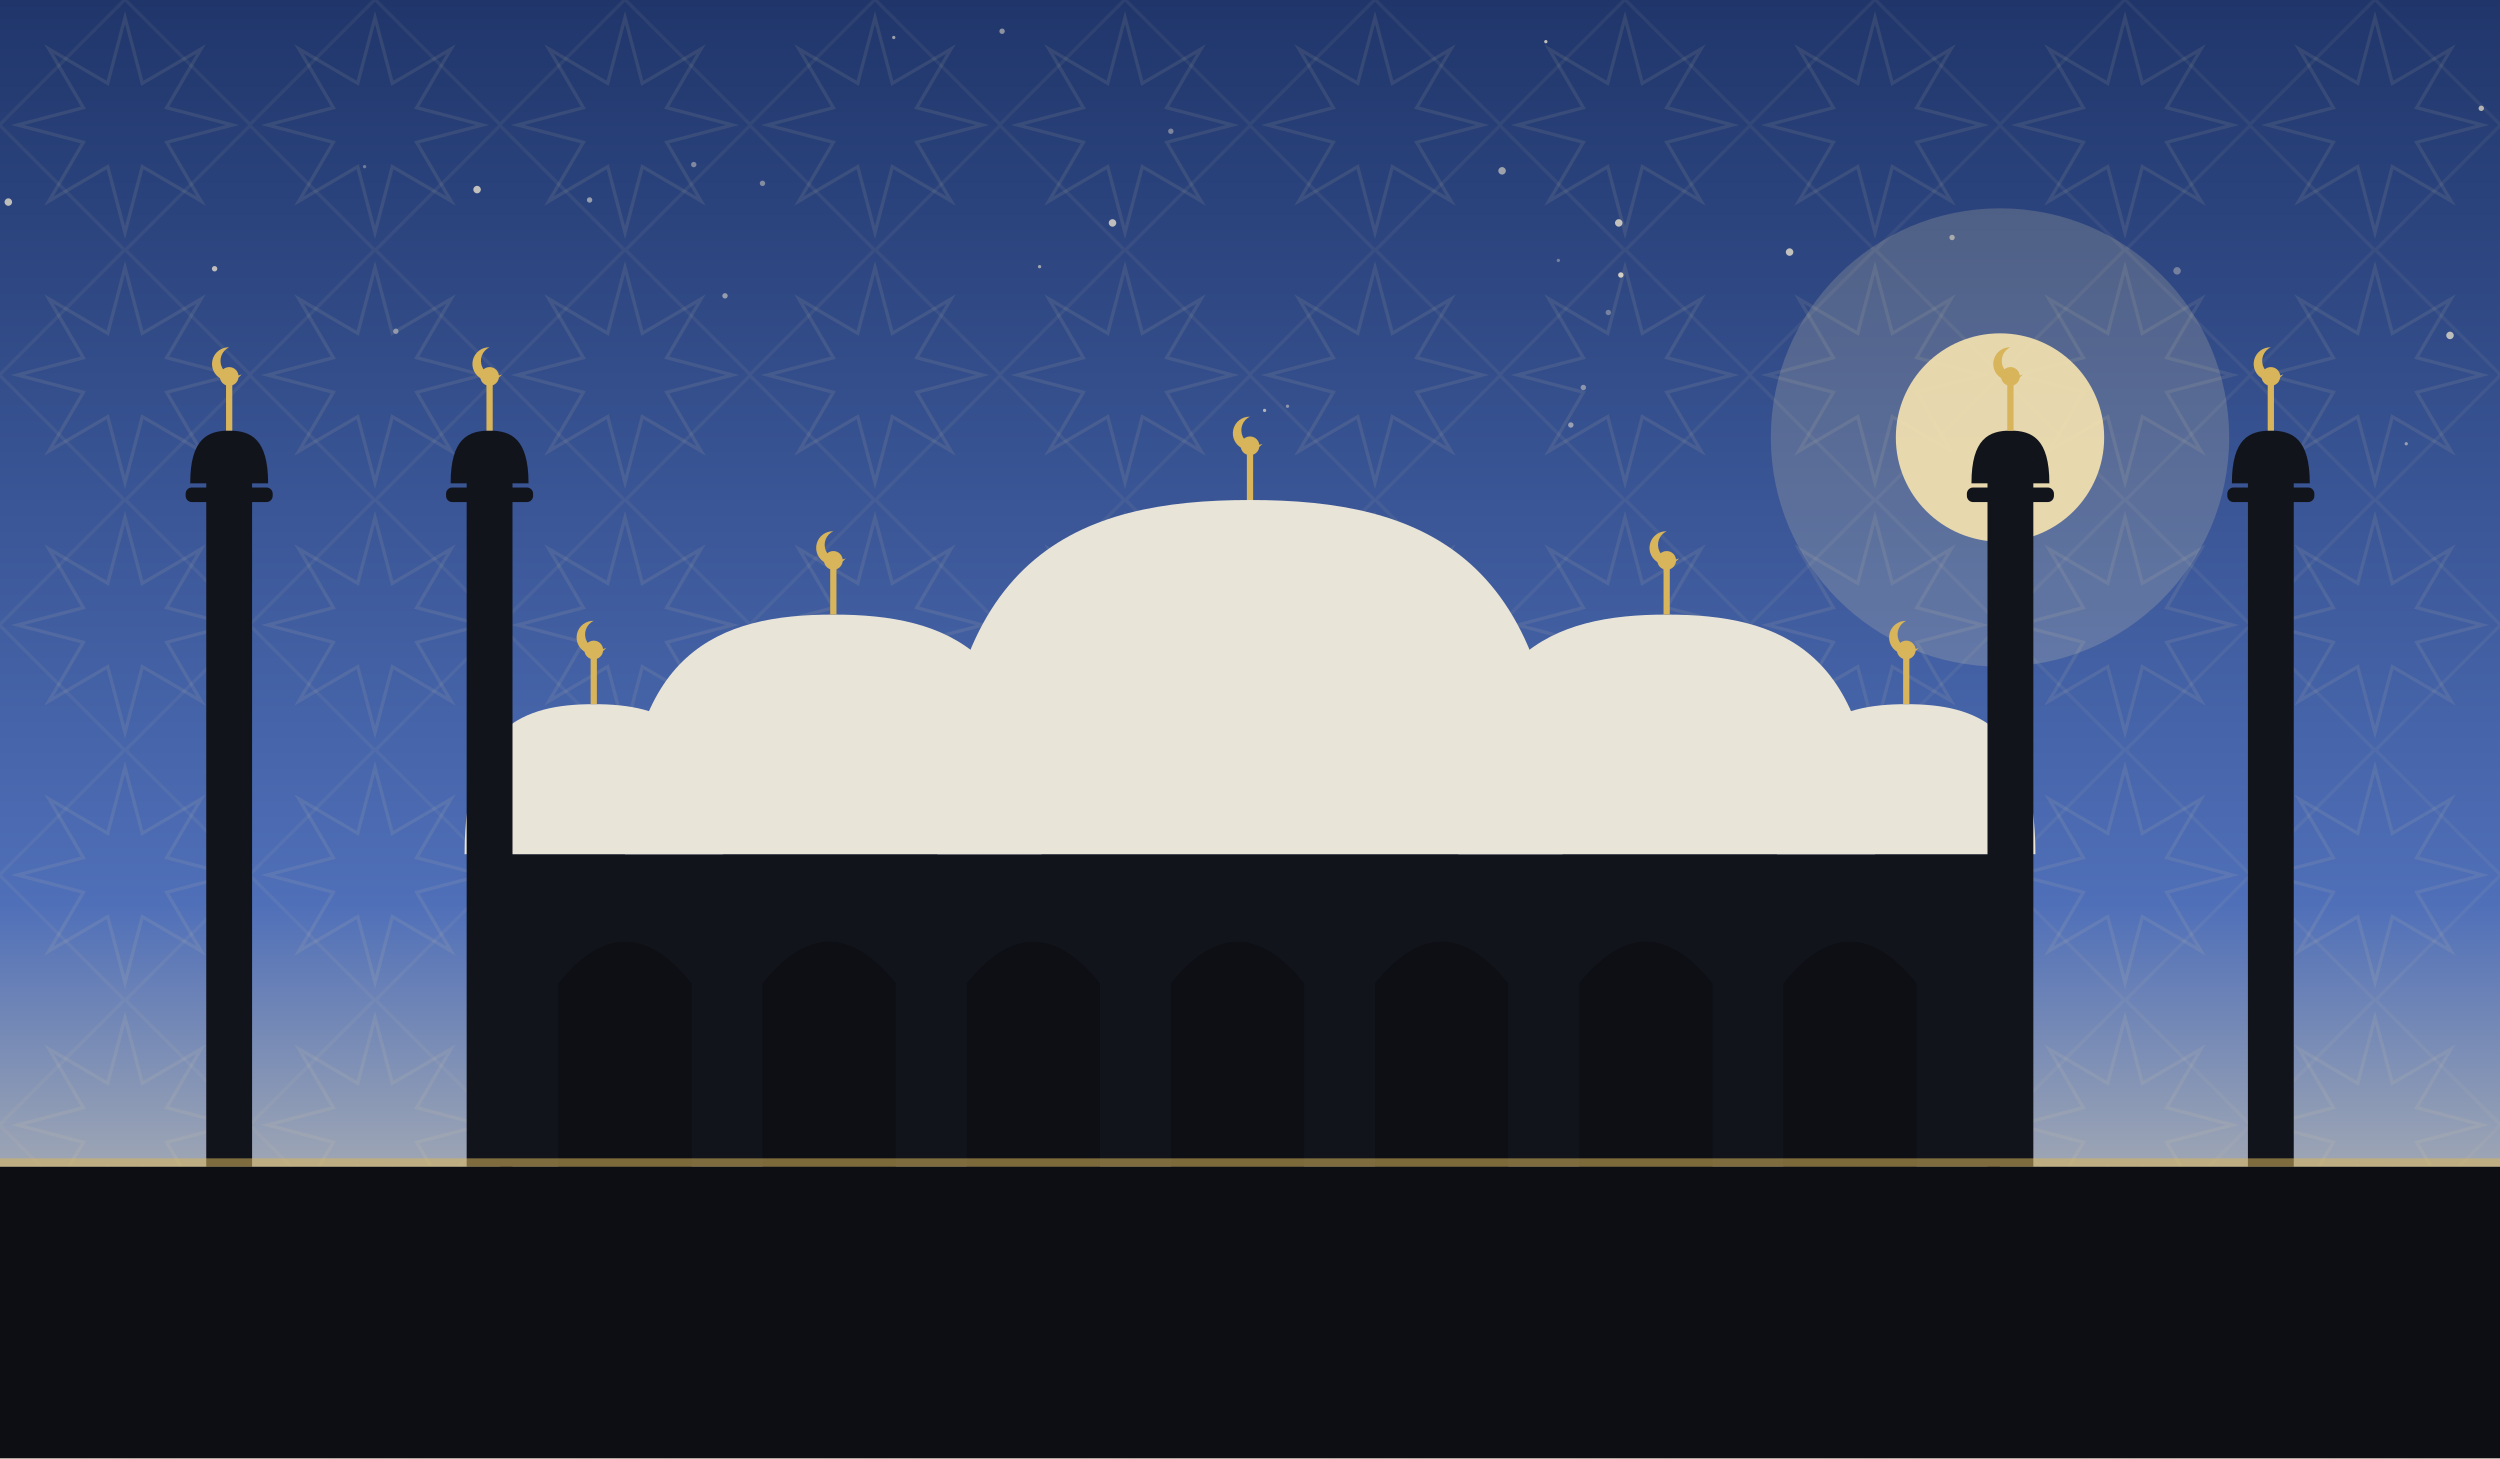
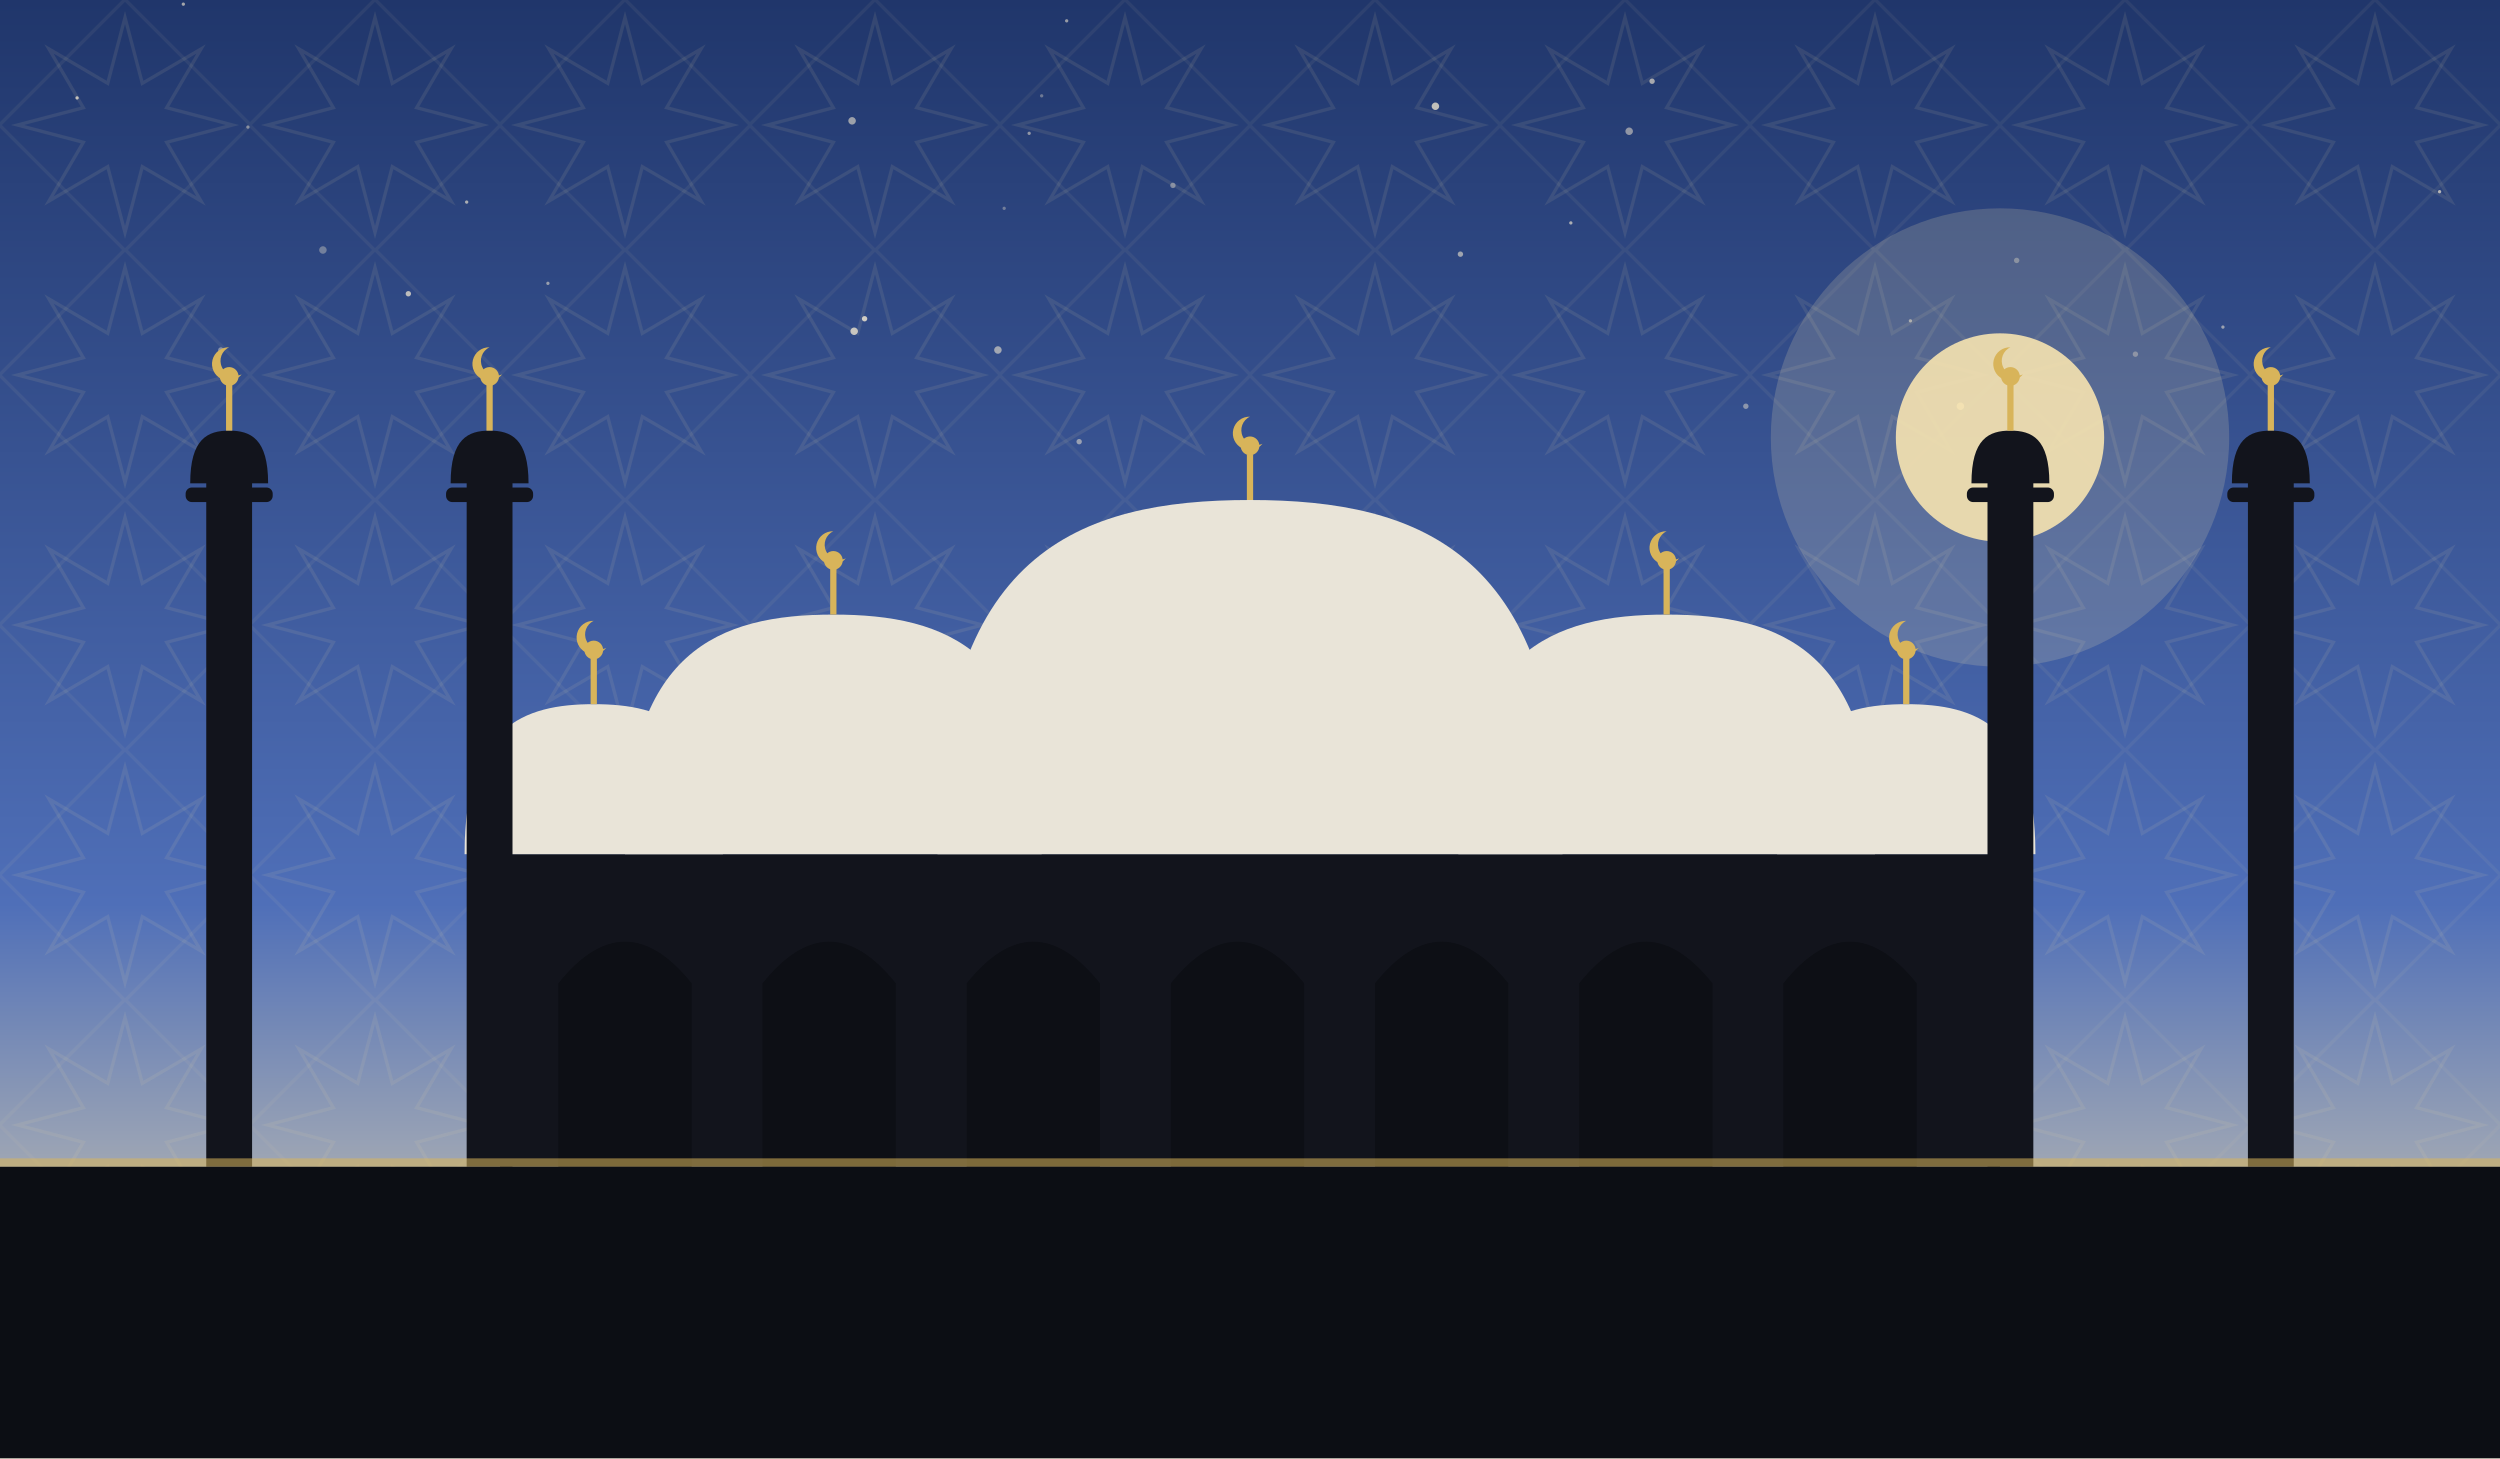
<svg xmlns="http://www.w3.org/2000/svg" viewBox="0 0 1200 700" role="img">
  <defs>
    <linearGradient id="sky" x1="0" y1="0" x2="0" y2="1">
      <stop offset="0" stop-color="#20366b" />
      <stop offset="0.62" stop-color="#4f6fb8" />
      <stop offset="1" stop-color="#f6e3b0" />
    </linearGradient>
    <pattern id="g1" width="120" height="120" patternUnits="userSpaceOnUse">
      <polygon points="111.6,60.0 80.0,68.3 96.5,96.5 68.3,80.0 60.0,111.6 51.7,80.0 23.5,96.5 40.0,68.3 8.4,60.0 40.0,51.7 23.5,23.5 51.7,40.0 60.0,8.4 68.3,40.0 96.5,23.5 80.0,51.7" fill="none" stroke="#e8d9a8" stroke-width="1.6" opacity="0.1" />
      <rect x="17.4" y="17.4" width="85.2" height="85.2" fill="none" stroke="#e8d9a8" stroke-width="1.6" opacity="0.07" transform="rotate(45 60.0 60.0)" />
    </pattern>
  </defs>
  <rect width="1200" height="700" fill="url(#sky)" />
  <rect width="1200" height="700" fill="url(#g1)" />
-   <circle cx="777" cy="107" r="1.8" fill="#f7ecd2" opacity="0.74" />
-   <circle cx="499" cy="128" r="0.8" fill="#f7ecd2" opacity="0.57" />
-   <circle cx="742" cy="20" r="0.8" fill="#f7ecd2" opacity="0.75" />
-   <circle cx="618" cy="195" r="0.8" fill="#f7ecd2" opacity="0.45" />
-   <circle cx="103" cy="129" r="1.3" fill="#f7ecd2" opacity="0.72" />
-   <circle cx="1045" cy="130" r="1.8" fill="#f7ecd2" opacity="0.35" />
-   <circle cx="348" cy="142" r="1.3" fill="#f7ecd2" opacity="0.51" />
-   <circle cx="4" cy="97" r="1.8" fill="#f7ecd2" opacity="0.73" />
-   <circle cx="229" cy="91" r="1.8" fill="#f7ecd2" opacity="0.74" />
-   <circle cx="1191" cy="52" r="1.3" fill="#f7ecd2" opacity="0.67" />
-   <circle cx="754" cy="204" r="1.3" fill="#f7ecd2" opacity="0.51" />
-   <circle cx="190" cy="159" r="1.3" fill="#f7ecd2" opacity="0.45" />
-   <circle cx="1155" cy="213" r="0.8" fill="#f7ecd2" opacity="0.50" />
-   <circle cx="937" cy="114" r="1.3" fill="#f7ecd2" opacity="0.53" />
-   <circle cx="760" cy="186" r="1.3" fill="#f7ecd2" opacity="0.45" />
-   <circle cx="1176" cy="161" r="1.8" fill="#f7ecd2" opacity="0.71" />
-   <circle cx="481" cy="15" r="1.3" fill="#f7ecd2" opacity="0.50" />
-   <circle cx="283" cy="96" r="1.3" fill="#f7ecd2" opacity="0.53" />
-   <circle cx="366" cy="88" r="1.3" fill="#f7ecd2" opacity="0.43" />
-   <circle cx="562" cy="63" r="1.3" fill="#f7ecd2" opacity="0.41" />
-   <circle cx="607" cy="197" r="0.8" fill="#f7ecd2" opacity="0.64" />
-   <circle cx="429" cy="18" r="0.8" fill="#f7ecd2" opacity="0.57" />
-   <circle cx="772" cy="150" r="1.3" fill="#f7ecd2" opacity="0.35" />
-   <circle cx="748" cy="125" r="0.8" fill="#f7ecd2" opacity="0.35" />
-   <circle cx="333" cy="79" r="1.3" fill="#f7ecd2" opacity="0.42" />
-   <circle cx="175" cy="80" r="0.8" fill="#f7ecd2" opacity="0.35" />
-   <circle cx="778" cy="132" r="1.3" fill="#f7ecd2" opacity="0.81" />
-   <circle cx="534" cy="107" r="1.8" fill="#f7ecd2" opacity="0.73" />
-   <circle cx="859" cy="121" r="1.8" fill="#f7ecd2" opacity="0.74" />
-   <circle cx="721" cy="82" r="1.8" fill="#f7ecd2" opacity="0.57" />
+   <circle cx="37" cy="47" r="0.8" fill="#f7ecd2" opacity="0.74" />
+   <circle cx="479" cy="168" r="1.8" fill="#f7ecd2" opacity="0.57" />
+   <circle cx="482" cy="100" r="0.8" fill="#f7ecd2" opacity="0.35" />
+   <circle cx="838" cy="195" r="1.3" fill="#f7ecd2" opacity="0.45" />
+   <circle cx="563" cy="89" r="1.3" fill="#f7ecd2" opacity="0.42" />
+   <circle cx="1025" cy="170" r="1.3" fill="#f7ecd2" opacity="0.35" />
+   <circle cx="88" cy="2" r="0.8" fill="#f7ecd2" opacity="0.61" />
+   <circle cx="224" cy="97" r="0.8" fill="#f7ecd2" opacity="0.63" />
+   <circle cx="689" cy="51" r="1.8" fill="#f7ecd2" opacity="0.74" />
+   <circle cx="1171" cy="92" r="0.8" fill="#f7ecd2" opacity="0.67" />
+   <circle cx="494" cy="64" r="0.8" fill="#f7ecd2" opacity="0.51" />
+   <circle cx="410" cy="159" r="1.8" fill="#f7ecd2" opacity="0.75" />
+   <circle cx="415" cy="153" r="1.3" fill="#f7ecd2" opacity="0.80" />
+   <circle cx="917" cy="154" r="0.8" fill="#f7ecd2" opacity="0.53" />
+   <circle cx="500" cy="46" r="0.8" fill="#f7ecd2" opacity="0.35" />
+   <circle cx="196" cy="141" r="1.3" fill="#f7ecd2" opacity="0.71" />
+   <circle cx="941" cy="195" r="1.8" fill="#f7ecd2" opacity="0.80" />
+   <circle cx="263" cy="136" r="0.8" fill="#f7ecd2" opacity="0.53" />
+   <circle cx="106" cy="168" r="1.3" fill="#f7ecd2" opacity="0.43" />
+   <circle cx="782" cy="63" r="1.8" fill="#f7ecd2" opacity="0.51" />
+   <circle cx="1067" cy="157" r="0.8" fill="#f7ecd2" opacity="0.54" />
+   <circle cx="409" cy="58" r="1.8" fill="#f7ecd2" opacity="0.57" />
+   <circle cx="512" cy="10" r="0.8" fill="#f7ecd2" opacity="0.55" />
+   <circle cx="968" cy="125" r="1.3" fill="#f7ecd2" opacity="0.35" />
+   <circle cx="793" cy="39" r="1.3" fill="#f7ecd2" opacity="0.62" />
+   <circle cx="155" cy="120" r="1.8" fill="#f7ecd2" opacity="0.35" />
+   <circle cx="518" cy="212" r="1.3" fill="#f7ecd2" opacity="0.51" />
+   <circle cx="754" cy="107" r="0.8" fill="#f7ecd2" opacity="0.63" />
+   <circle cx="119" cy="61" r="0.8" fill="#f7ecd2" opacity="0.44" />
+   <circle cx="701" cy="122" r="1.3" fill="#f7ecd2" opacity="0.57" />
  <circle cx="960" cy="210" r="110" fill="#f6e3b0" opacity="0.18" />
  <circle cx="960" cy="210" r="50" fill="#f6e3b0" opacity="0.9" />
  <rect x="240" y="410" width="720" height="150" fill="#12141c" />
  <path d="M 268 560 L 268 472 Q 300 432 332 472 L 332 560 Z" fill="#0c0e14" opacity="0.9" />
  <path d="M 366 560 L 366 472 Q 398 432 430 472 L 430 560 Z" fill="#0c0e14" opacity="0.9" />
  <path d="M 464 560 L 464 472 Q 496 432 528 472 L 528 560 Z" fill="#0c0e14" opacity="0.9" />
  <path d="M 562 560 L 562 472 Q 594 432 626 472 L 626 560 Z" fill="#0c0e14" opacity="0.9" />
  <path d="M 660 560 L 660 472 Q 692 432 724 472 L 724 560 Z" fill="#0c0e14" opacity="0.9" />
  <path d="M 758 560 L 758 472 Q 790 432 822 472 L 822 560 Z" fill="#0c0e14" opacity="0.9" />
  <path d="M 856 560 L 856 472 Q 888 432 920 472 L 920 560 Z" fill="#0c0e14" opacity="0.9" />
  <path d="M 450 410 C 450 265.5, 517.5 240, 600 240 C 682.5 240, 750 265.5, 750 410 Z" fill="#e9e4d8" />
  <line x1="600" y1="240" x2="600" y2="218" stroke="#d8b45a" stroke-width="3" />
  <circle cx="600" cy="214" r="4.5" fill="#d8b45a" />
  <path d="M 600 200 a 8 8 0 1 0 6 13 a 6.4 6.4 0 1 1 -6 -13 Z" fill="#d8b45a" />
  <path d="M 300 410 C 300 312.25, 345.0 295, 400 295 C 455.0 295, 500 312.25, 500 410 Z" fill="#e9e4d8" />
  <line x1="400" y1="295" x2="400" y2="273" stroke="#d8b45a" stroke-width="3" />
  <circle cx="400" cy="269" r="4.5" fill="#d8b45a" />
  <path d="M 400 255 a 8 8 0 1 0 6 13 a 6.4 6.4 0 1 1 -6 -13 Z" fill="#d8b45a" />
  <path d="M 700 410 C 700 312.25, 745.0 295, 800 295 C 855.0 295, 900 312.25, 900 410 Z" fill="#e9e4d8" />
  <line x1="800" y1="295" x2="800" y2="273" stroke="#d8b45a" stroke-width="3" />
  <circle cx="800" cy="269" r="4.5" fill="#d8b45a" />
  <path d="M 800 255 a 8 8 0 1 0 6 13 a 6.4 6.4 0 1 1 -6 -13 Z" fill="#d8b45a" />
  <path d="M 223 410 C 223 348.8, 250.9 338, 285 338 C 319.1 338, 347 348.8, 347 410 Z" fill="#e9e4d8" />
  <line x1="285" y1="338" x2="285" y2="316" stroke="#d8b45a" stroke-width="3" />
  <circle cx="285" cy="312" r="4.5" fill="#d8b45a" />
  <path d="M 285 298 a 8 8 0 1 0 6 13 a 6.4 6.4 0 1 1 -6 -13 Z" fill="#d8b45a" />
  <path d="M 853 410 C 853 348.8, 880.9 338, 915 338 C 949.1 338, 977 348.8, 977 410 Z" fill="#e9e4d8" />
  <line x1="915" y1="338" x2="915" y2="316" stroke="#d8b45a" stroke-width="3" />
  <circle cx="915" cy="312" r="4.5" fill="#d8b45a" />
  <path d="M 915 298 a 8 8 0 1 0 6 13 a 6.4 6.4 0 1 1 -6 -13 Z" fill="#d8b45a" />
  <rect x="99.0" y="230" width="22" height="330" fill="#12141c" />
  <rect x="89.1" y="234" width="41.8" height="7" rx="3" fill="#12141c" />
  <path d="M 91.3 232 C 91.3 210.495, 99.715 206.7, 110 206.7 C 120.285 206.7, 128.7 210.495, 128.7 232 Z" fill="#12141c" />
  <line x1="110" y1="206.7" x2="110" y2="184.7" stroke="#d8b45a" stroke-width="3" />
  <circle cx="110" cy="180.7" r="4.5" fill="#d8b45a" />
  <path d="M 110 166.7 a 8 8 0 1 0 6 13 a 6.4 6.4 0 1 1 -6 -13 Z" fill="#d8b45a" />
  <rect x="224.0" y="230" width="22" height="330" fill="#12141c" />
  <rect x="214.1" y="234" width="41.8" height="7" rx="3" fill="#12141c" />
  <path d="M 216.3 232 C 216.3 210.495, 224.715 206.7, 235 206.7 C 245.285 206.7, 253.7 210.495, 253.7 232 Z" fill="#12141c" />
  <line x1="235" y1="206.7" x2="235" y2="184.7" stroke="#d8b45a" stroke-width="3" />
  <circle cx="235" cy="180.7" r="4.5" fill="#d8b45a" />
  <path d="M 235 166.7 a 8 8 0 1 0 6 13 a 6.4 6.4 0 1 1 -6 -13 Z" fill="#d8b45a" />
  <rect x="954.0" y="230" width="22" height="330" fill="#12141c" />
  <rect x="944.1" y="234" width="41.8" height="7" rx="3" fill="#12141c" />
  <path d="M 946.3 232 C 946.3 210.495, 954.715 206.7, 965 206.7 C 975.285 206.7, 983.7 210.495, 983.7 232 Z" fill="#12141c" />
  <line x1="965" y1="206.7" x2="965" y2="184.7" stroke="#d8b45a" stroke-width="3" />
  <circle cx="965" cy="180.7" r="4.5" fill="#d8b45a" />
  <path d="M 965 166.7 a 8 8 0 1 0 6 13 a 6.4 6.4 0 1 1 -6 -13 Z" fill="#d8b45a" />
  <rect x="1079.0" y="230" width="22" height="330" fill="#12141c" />
  <rect x="1069.1" y="234" width="41.8" height="7" rx="3" fill="#12141c" />
  <path d="M 1071.3 232 C 1071.3 210.495, 1079.715 206.7, 1090 206.7 C 1100.285 206.7, 1108.7 210.495, 1108.7 232 Z" fill="#12141c" />
  <line x1="1090" y1="206.7" x2="1090" y2="184.7" stroke="#d8b45a" stroke-width="3" />
  <circle cx="1090" cy="180.7" r="4.5" fill="#d8b45a" />
  <path d="M 1090 166.7 a 8 8 0 1 0 6 13 a 6.4 6.4 0 1 1 -6 -13 Z" fill="#d8b45a" />
  <rect x="0" y="560" width="1200" height="140" fill="#0c0e14" />
  <rect x="0" y="556" width="1200" height="4" fill="#d8b45a" opacity="0.55" />
</svg>
